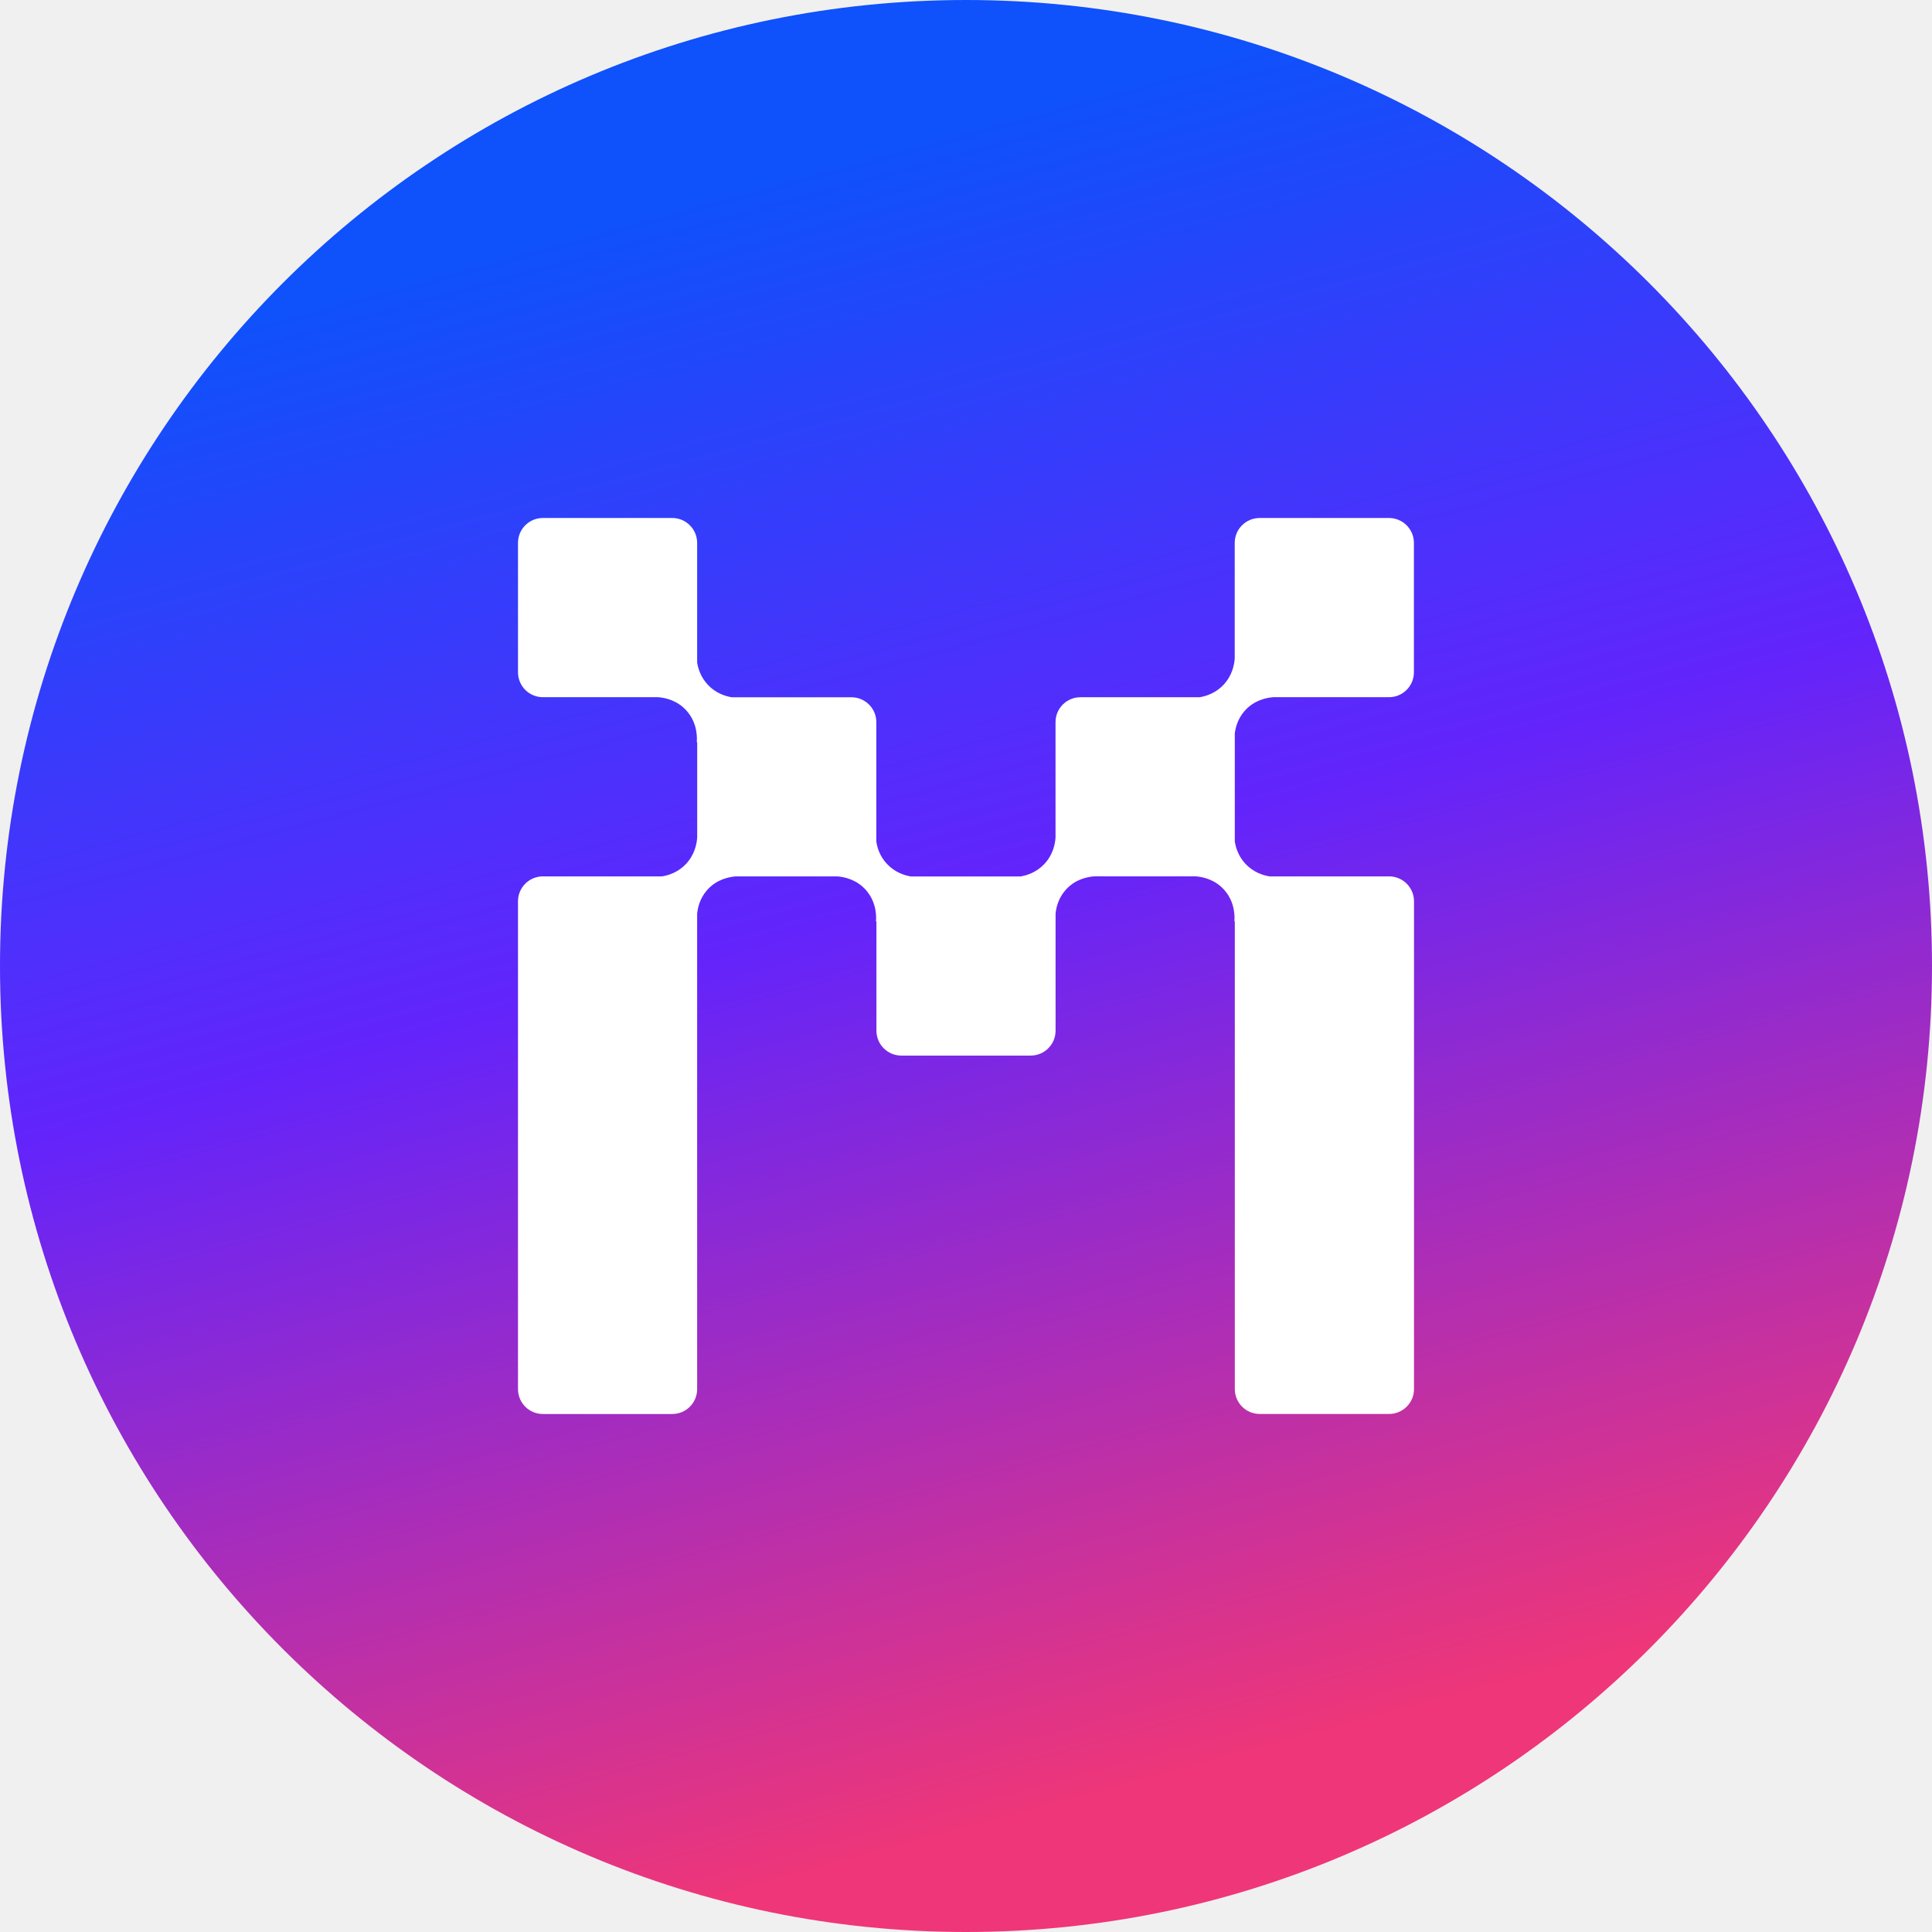
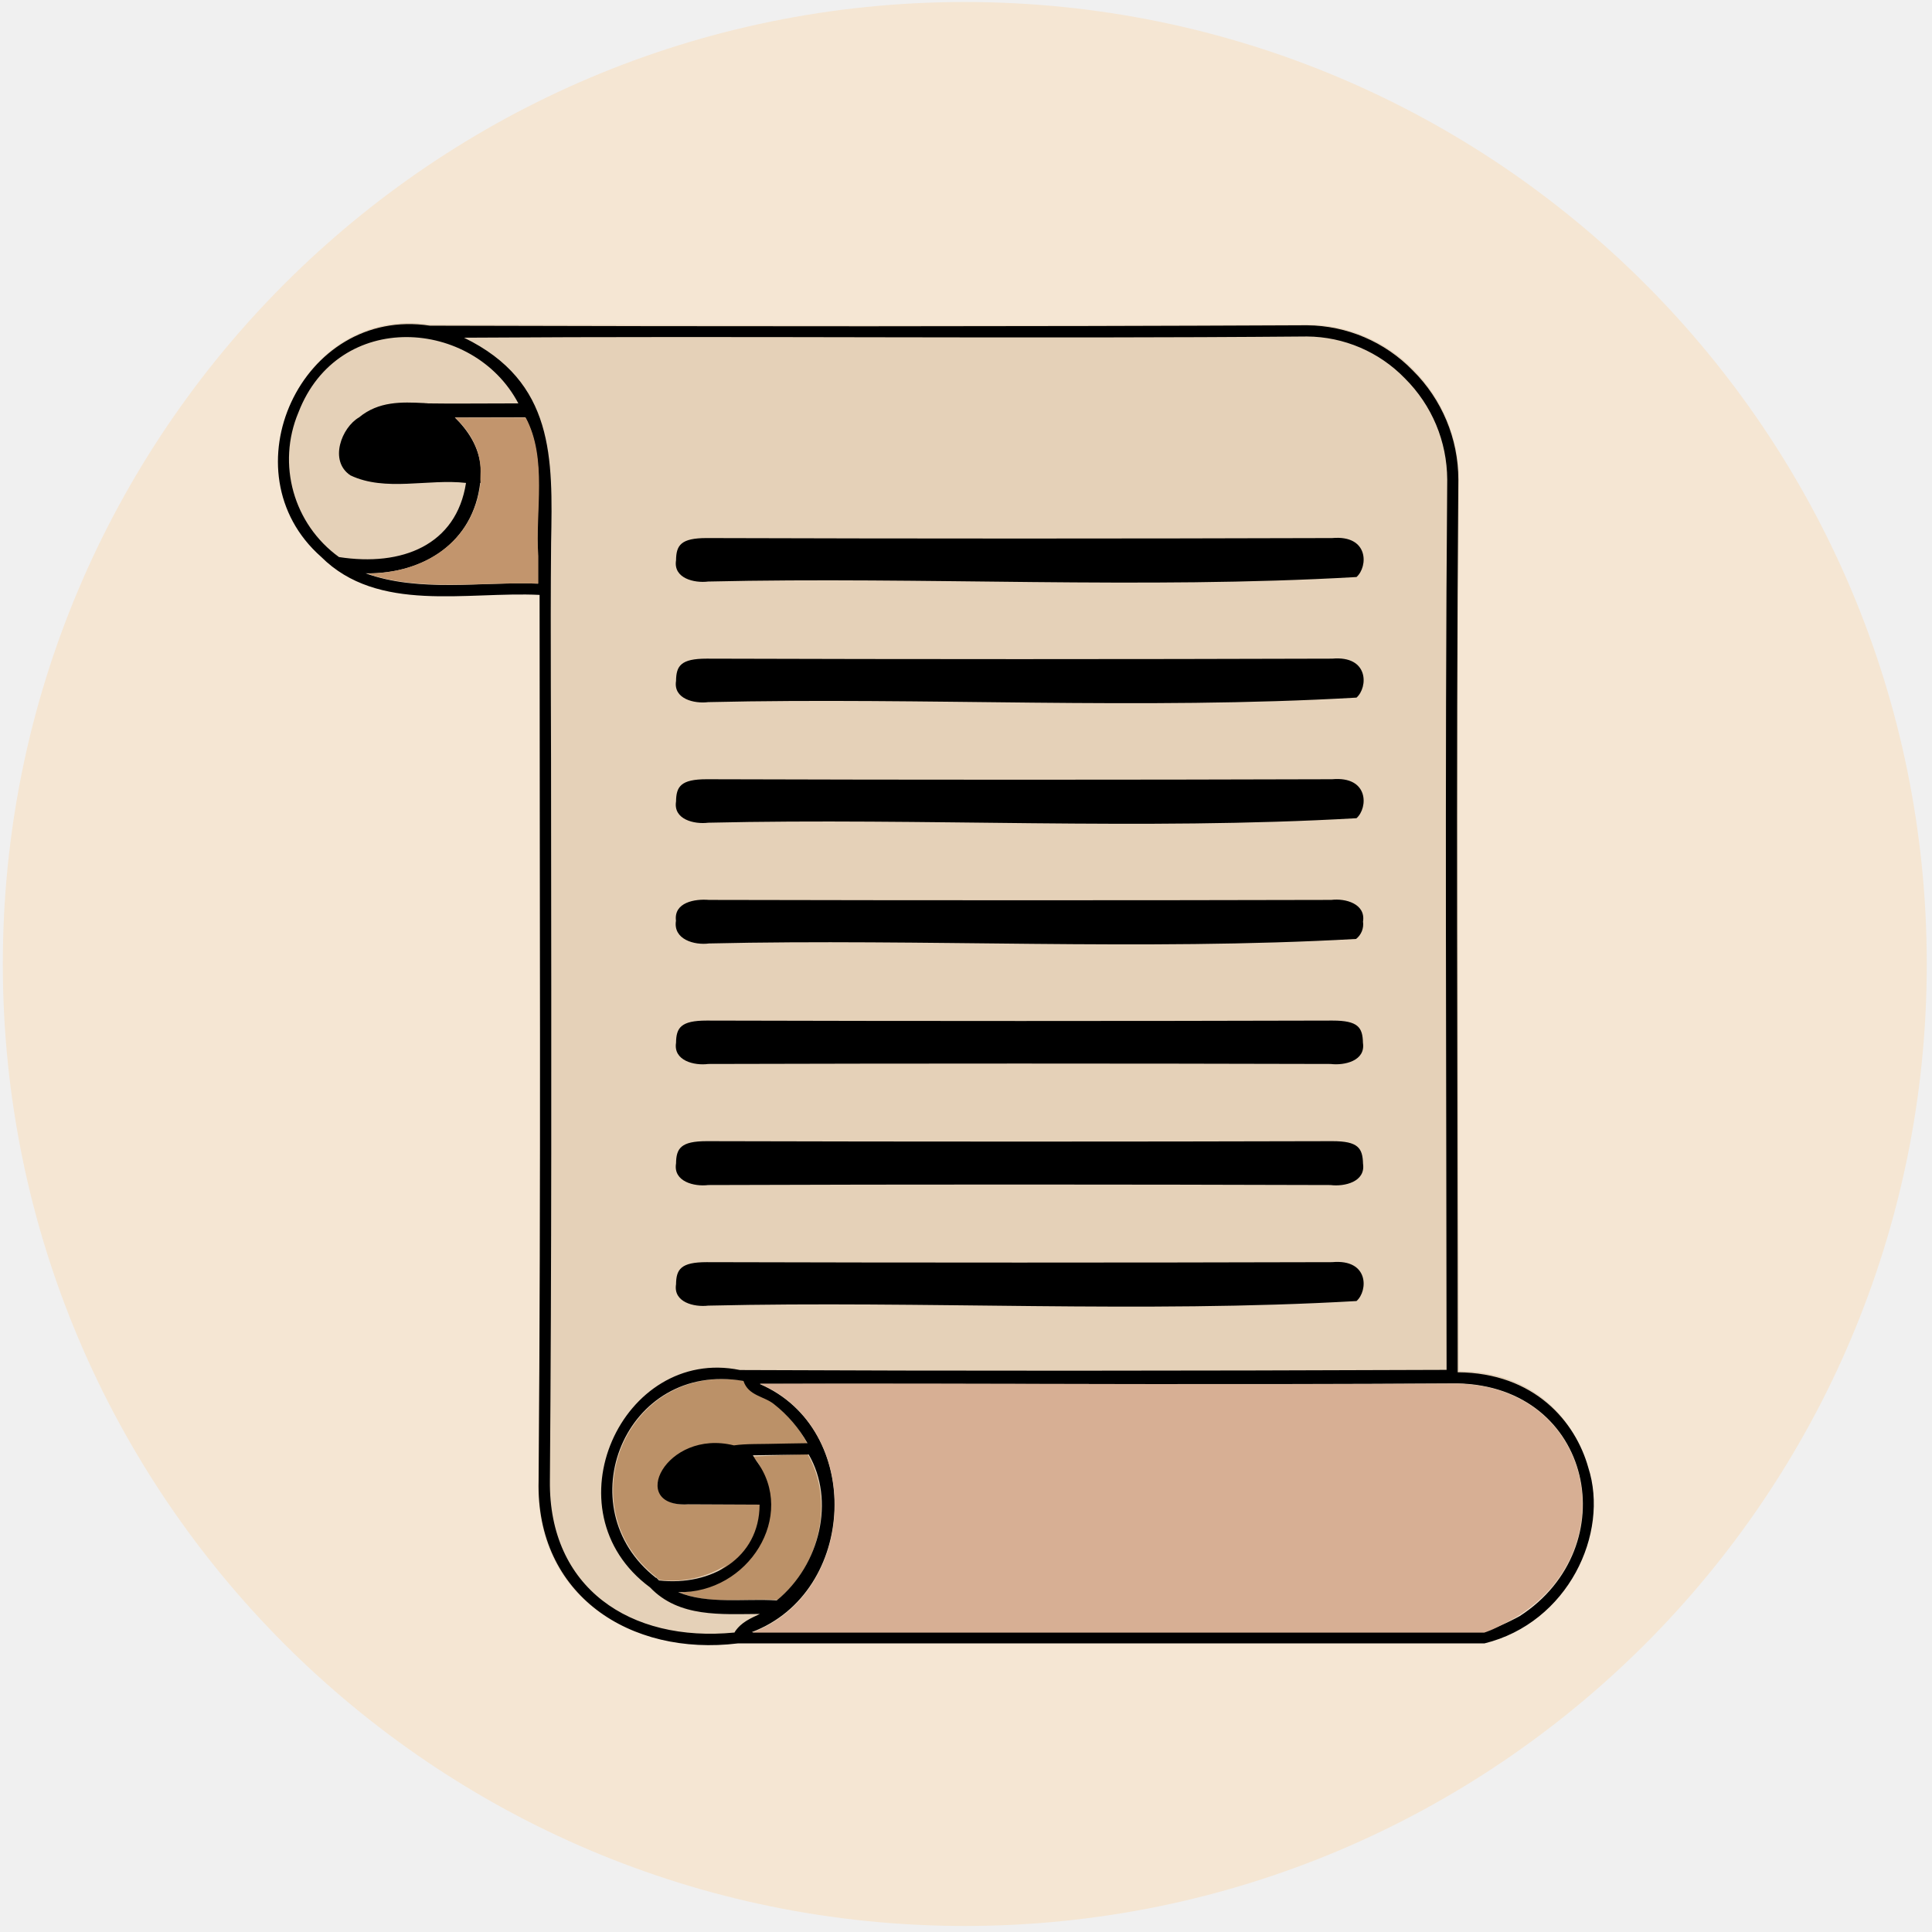
- <svg xmlns="http://www.w3.org/2000/svg" width="44" height="44" viewBox="0 0 44 44" fill="none">
-   <circle cx="22" cy="22" r="22" fill="url(#paint0_linear_4514_9089)" />
-   <path d="M28.119 16.729C28.133 16.584 28.183 16.375 28.346 16.19C28.557 15.95 28.832 15.891 29 15.878H31.634C31.946 15.878 32.201 15.625 32.201 15.311V12.364C32.201 12.052 31.947 11.797 31.634 11.797H28.687C28.375 11.797 28.12 12.05 28.12 12.364V14.993C28.111 15.139 28.063 15.385 27.865 15.596C27.69 15.781 27.48 15.853 27.321 15.879H24.606C24.293 15.879 24.039 16.132 24.039 16.446V19.075C24.029 19.221 23.982 19.467 23.784 19.677C23.609 19.863 23.398 19.935 23.239 19.961H20.747C20.588 19.935 20.377 19.863 20.202 19.677C20.041 19.507 19.98 19.314 19.958 19.168V16.447C19.958 16.134 19.704 15.88 19.391 15.88H16.666C16.507 15.854 16.297 15.782 16.122 15.597C15.961 15.426 15.9 15.232 15.877 15.087V12.364C15.877 12.052 15.624 11.797 15.31 11.797H12.364C12.05 11.797 11.797 12.05 11.797 12.364V15.311C11.797 15.624 12.05 15.878 12.364 15.878H14.987C15.155 15.891 15.43 15.951 15.64 16.19C15.903 16.489 15.873 16.848 15.868 16.908L15.878 16.898V19.073C15.868 19.219 15.821 19.465 15.623 19.676C15.448 19.861 15.238 19.933 15.079 19.959H12.364C12.051 19.959 11.797 20.212 11.797 20.526V31.636C11.797 31.949 12.05 32.203 12.364 32.203H15.31C15.623 32.203 15.877 31.95 15.877 31.636V20.81C15.891 20.665 15.941 20.456 16.104 20.271C16.315 20.031 16.59 19.972 16.758 19.959H19.069C19.236 19.972 19.511 20.032 19.722 20.271C19.985 20.57 19.955 20.929 19.949 20.989L19.96 20.979V23.473C19.96 23.786 20.213 24.04 20.526 24.04H23.473C23.786 24.04 24.04 23.787 24.04 23.473V20.809C24.054 20.664 24.104 20.455 24.267 20.27C24.478 20.03 24.752 19.971 24.92 19.958H27.231C27.399 19.971 27.674 20.031 27.884 20.27C28.148 20.569 28.117 20.928 28.112 20.988L28.122 20.978V31.635C28.122 31.948 28.376 32.202 28.689 32.202H31.636C31.948 32.202 32.203 31.949 32.203 31.635V20.526C32.203 20.213 31.949 19.959 31.636 19.959H28.911C28.752 19.933 28.542 19.861 28.367 19.676C28.206 19.505 28.145 19.312 28.122 19.166V16.728L28.119 16.729Z" fill="white" />
-   <defs>
-     <linearGradient id="paint0_linear_4514_9089" x1="9.881" y1="6.167" x2="19.77" y2="42.441" gradientUnits="userSpaceOnUse">
-       <stop stop-color="#0F51FB" />
-       <stop offset="0.445" stop-color="#6324FB" />
-       <stop offset="1" stop-color="#EF3678" />
-     </linearGradient>
-   </defs>
+ <svg xmlns="http://www.w3.org/2000/svg" stroke-miterlimit="10" style="fill-rule:nonzero;clip-rule:evenodd;stroke-linecap:round;stroke-linejoin:round" viewBox="0 0 24 24" xml:space="preserve">
+   <path d="M.035 11.975c0-6.6 5.35-11.95 11.95-11.95s11.95 5.35 11.95 11.95-5.35 11.95-11.95 11.95-11.95-5.35-11.95-11.95Z" fill="#f5e6d3" />
+   <path d="M5.344 4.031C3.744 3.786 2.809 5.854 4 6.906c.155.155.376.145.563.219.664.263 1.447.216 2.156.25 0 3.667-.001 7.31-.032 11.031-.035 1.418 1.13 2.163 2.47 2h9.28c.203-.05.277-.237.438-.343.665-.44 1.057-1.186.844-1.844-.159-.568-.64-1.181-1.594-1.188-.001-3.694-.031-7.312 0-11.062a1.954 1.954 0 0 0-.563-1.375 1.847 1.847 0 0 0-1.312-.563c-3.675.017-7.242.01-10.906 0Z" fill="#e5d1b8" />
+   <path d="M9.25 17.156c-1.473-.256-2.211 1.566-1.094 2.438l.031.031a1.28 1.28 0 0 0 .844-.188c-.19.138-.333.35-.594.344.363.155.826.069 1.22.094.547-.447.7-1.252.374-1.813l-.687.032c.014.022.049.041.062.062.129.171.03.344.031.532h-.874c-.764.045-.288-.928.562-.72.165-.022.293-.021.656-.03.105-.002.193 0 .25 0a1.668 1.668 0 0 0-.406-.5c-.121-.1-.315-.098-.375-.282Z" fill="#bb9168" />
+   <path d="M18.878 20.076a2.66 2.66 0 0 1-.454.199H9.338c1.311-.494 1.396-2.525.1-3.082 2.953-.006 5.73.01 8.666-.008 1.687.033 2.097 2.038.774 2.891m-9.104-2.144c-.363.01-.492 0-.657.023-.85-.21-1.33.778-.567.732l.886.004c-.002.664-.6 1.015-1.25.942l-.034-.035-.003.003c-1.118-.871-.387-2.702 1.087-2.446.06.185.258.189.379.288.17.133.311.3.416.485l-.257.004m-.382.21c-.013-.02-.027-.041-.04-.064l.694-.01c.326.56.15 1.365-.397 1.813-.394-.026-.862.051-1.225-.103.872.02 1.482-.953.968-1.636M9.13 20.27l-.006.01c-1.302.127-2.308-.56-2.293-1.884.022-2.713.018-5.444.015-8.086.002-1.185-.011-2.382 0-3.567.02-1.054.044-2-1.082-2.548 3.534-.024 6.933.015 10.472-.015a1.71 1.71 0 0 1 1.216.52c.337.336.523.782.526 1.257-.031 3.74-.01 7.374-.008 11.06-3.342.013-6.134.014-8.778.002-1.46-.3-2.405 1.749-1.117 2.7.36.378.883.332 1.365.33-.113.054-.23.1-.31.22M6.682 6.904v.346c-.704-.026-1.473.113-2.14-.128.728.01 1.337-.387 1.423-1.123h.01c-.005-.053.006-.12.003-.173h-.005c-.014-.274-.17-.491-.323-.64l.874-.002c.273.51.117 1.17.158 1.72m-2.975-1.78c.497-1.29 2.176-1.17 2.732-.113-.303.001-.956.004-1.126 0V5.01l-.038-.002-.01-.002v.001c-.277-.014-.56-.024-.805.178-.216.125-.377.54-.107.72.434.207.967.04 1.436.094-.12.774-.797 1.042-1.578.921a1.499 1.499 0 0 1-.504-1.796M19.73 18.23c-.158-.567-.667-1.177-1.622-1.183 0-3.695-.023-7.34.008-11.09a1.911 1.911 0 0 0-.566-1.355 1.85 1.85 0 0 0-1.315-.561c-3.675.017-7.23.015-10.894.005-1.6-.245-2.543 1.82-1.352 2.871.706.705 1.806.429 2.714.473 0 3.667.018 7.285-.012 11.005-.035 1.418 1.134 2.183 2.474 2.02h9.275c1.04-.256 1.555-1.367 1.29-2.185" />
+   <path d="M9.438 17.188c1.296.557 1.217 2.6-.094 3.093h9.094c.157-.052.293-.138.437-.218 1.323-.854.905-2.842-.781-2.875-2.937.018-5.704-.006-8.657 0Z" fill="#d7af94" />
+   <path d="M5.656 5.188c.153.148.298.35.313.625.003.052-.005.134 0 .187-.084.725-.694 1.123-1.407 1.125.66.227 1.432.1 2.125.125v-.344c-.04-.55.117-1.208-.156-1.718h-.875Z" fill="#c2956d" />
+   <path d="M16.846 11.664c-2.668.15-5.362-.006-8.038.056-.183.024-.448-.05-.411-.283-.028-.228.235-.273.41-.258 2.743.006 5.271.006 7.73 0 .176-.022.43.048.395.269a.234.234 0 0 1-.086.216M8.78 14.176c2.604.007 5.22.007 7.773 0 .318 0 .374.086.379.28.034.225-.23.287-.404.265-2.589-.008-5.147-.009-7.73 0-.176.022-.437-.044-.4-.268.002-.188.06-.277.381-.277m-.001-1.498c2.6.007 5.215.007 7.775 0 .319 0 .374.085.378.276.034.224-.228.284-.402.263-2.594-.007-5.138-.007-7.731 0-.174.023-.435-.041-.4-.264.002-.186.06-.275.38-.275m8.072 3.484c-2.672.154-5.36-.006-8.052.057-.174.021-.436-.041-.4-.265.002-.186.06-.275.38-.275 2.582.007 5.196.007 7.77 0 .46-.042.447.357.303.483m-.001-5.998c-2.672.154-5.36-.006-8.052.056-.174.022-.436-.04-.4-.264.002-.186.06-.276.38-.276 2.582.008 5.196.008 7.77 0 .46-.041.447.357.303.484m-.001-1.498c-2.672.154-5.36-.006-8.052.056-.174.022-.436-.04-.4-.264.002-.187.06-.276.38-.276 2.582.008 5.196.008 7.77 0 .46-.041.447.357.303.484m-.001-1.498c-2.672.154-5.36-.006-8.052.056-.174.022-.436-.04-.4-.264.002-.187.06-.276.38-.276 2.582.008 5.196.008 7.77 0 .46-.041.447.357.303.484" />
</svg>
